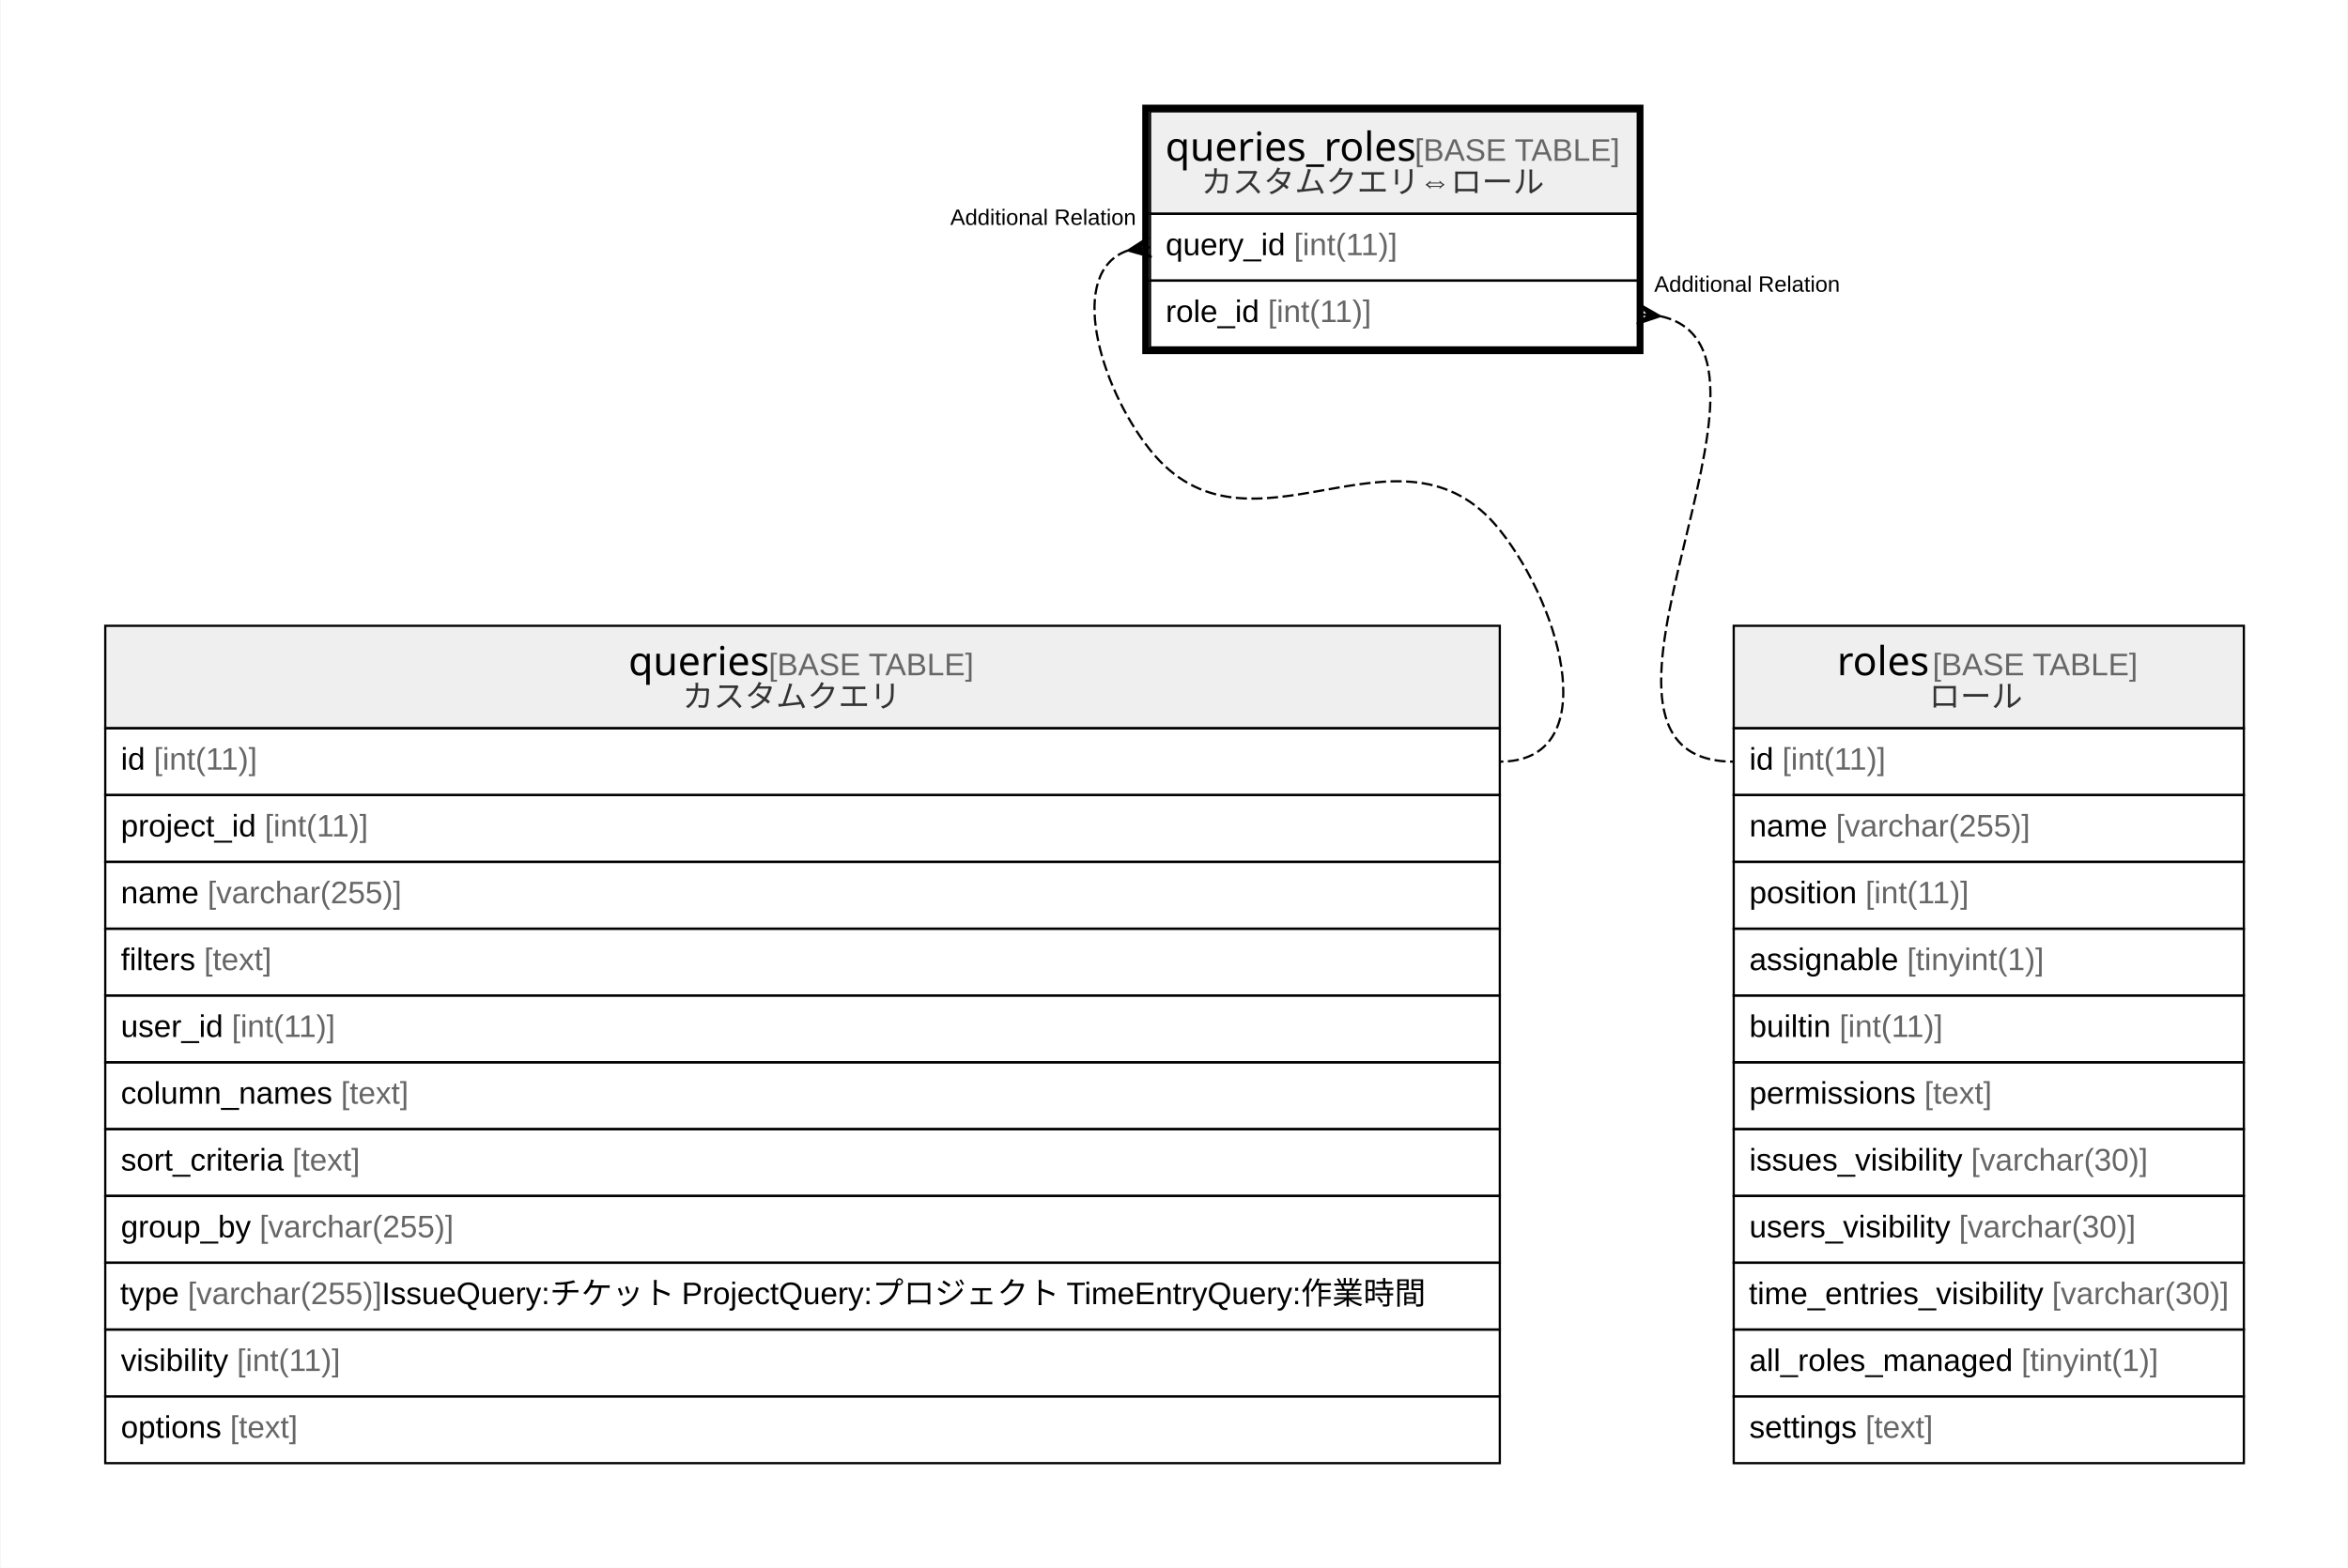
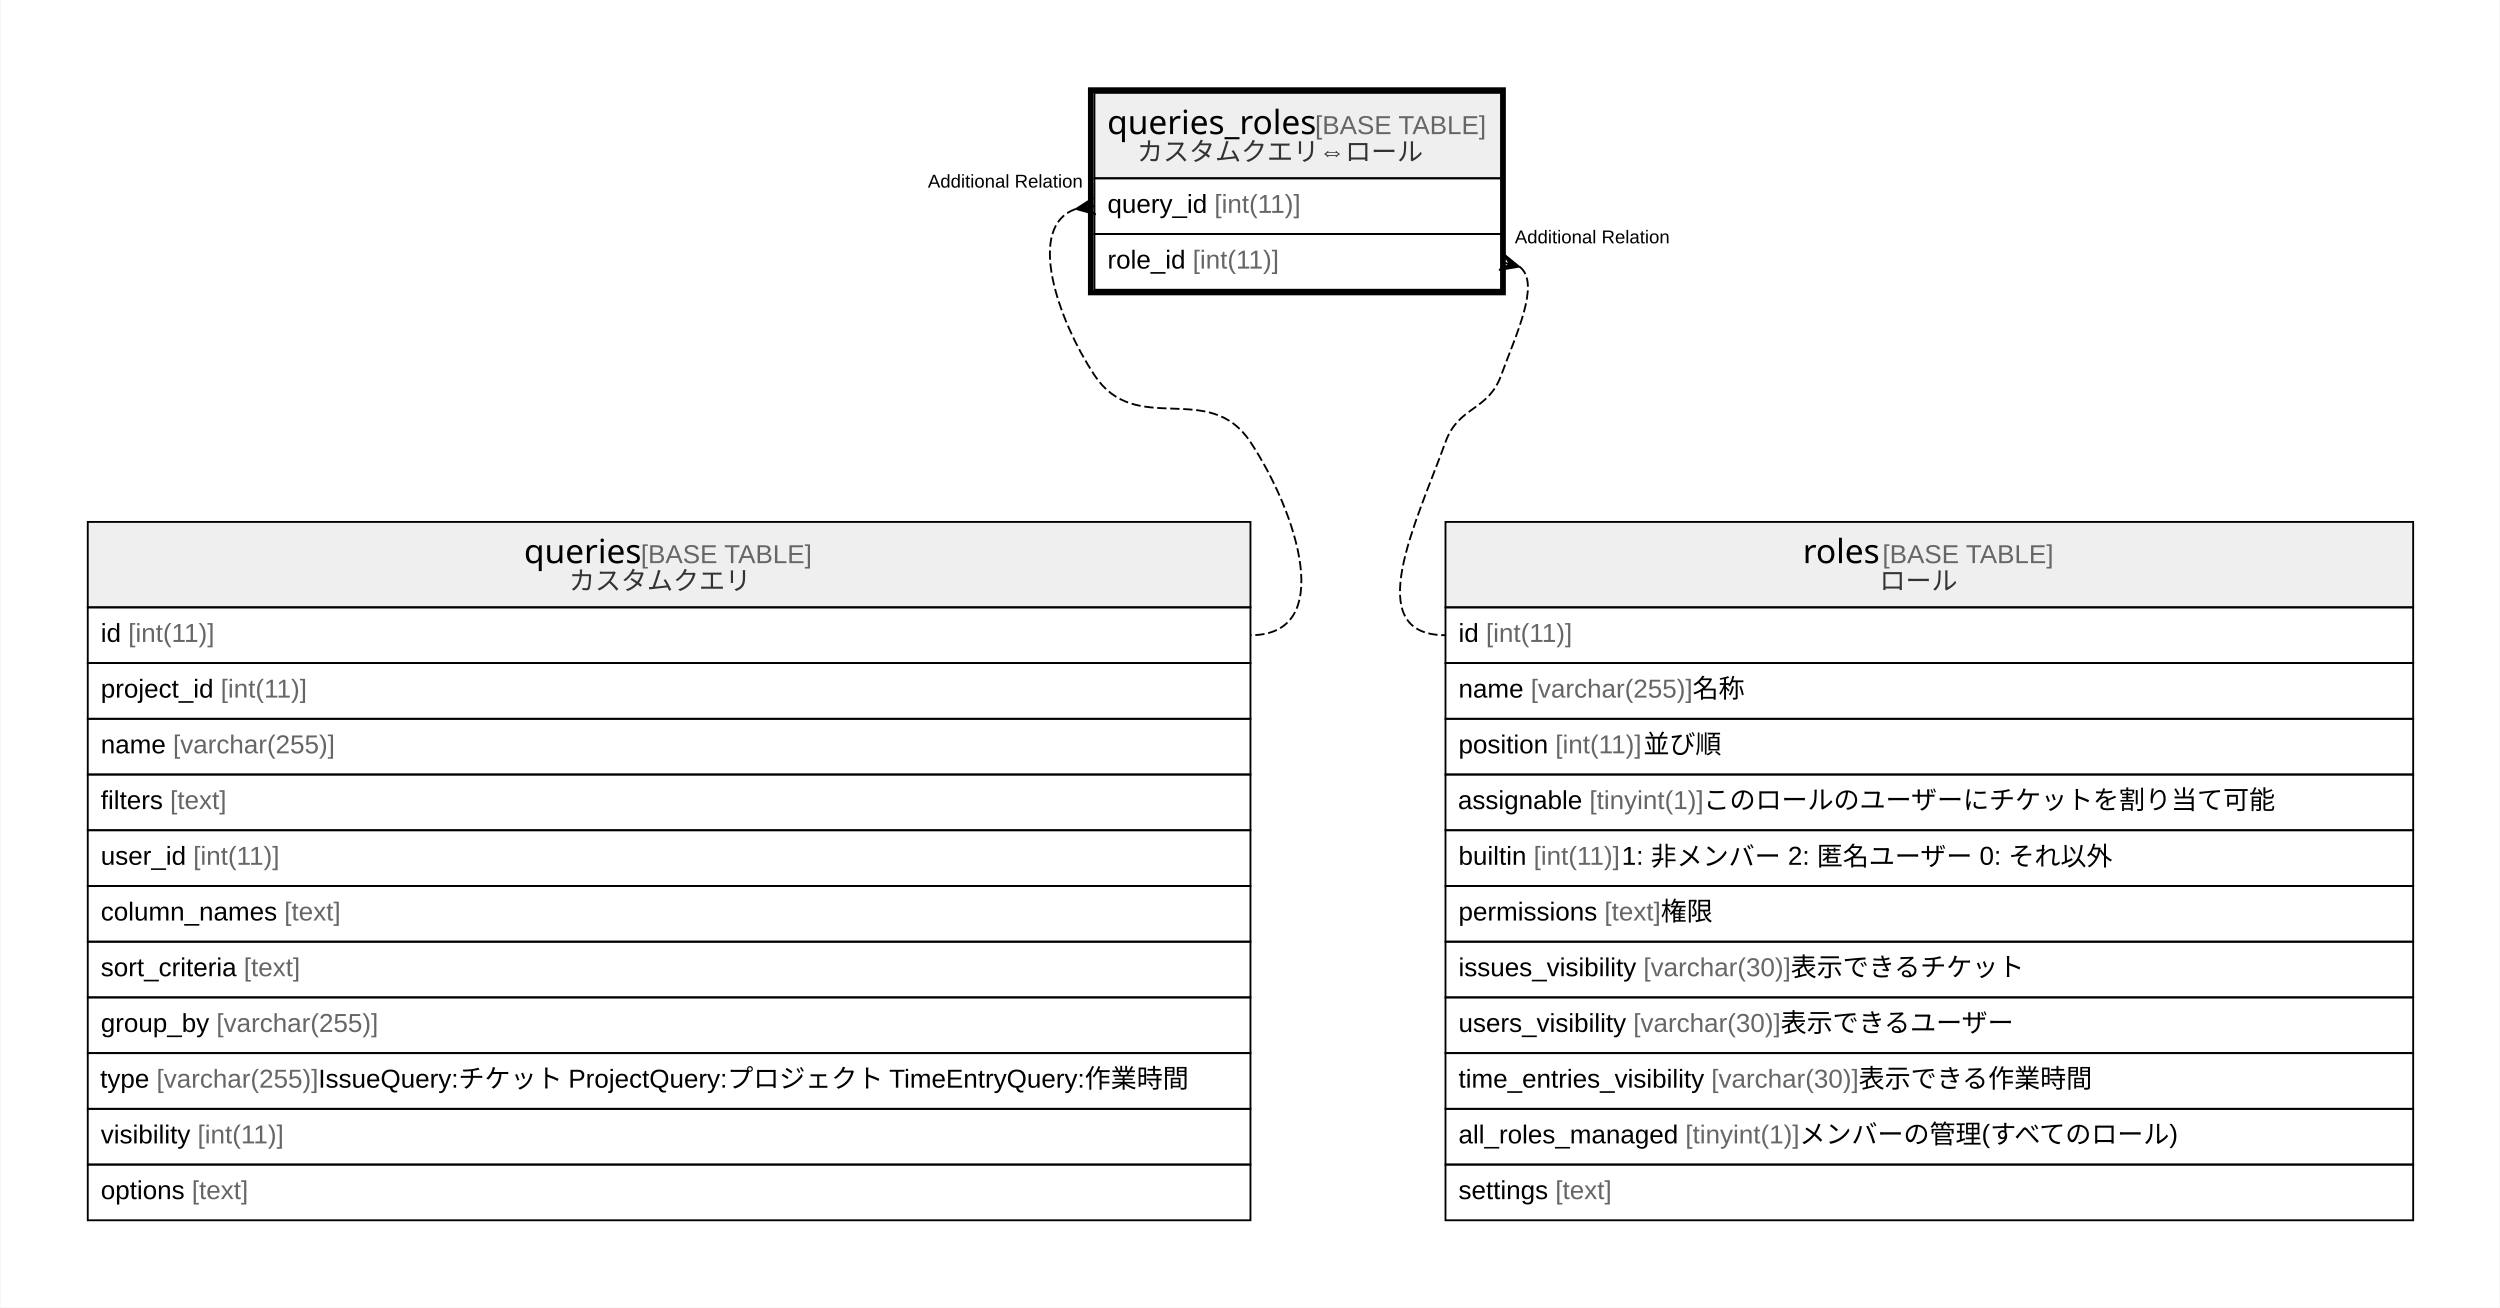
- <svg xmlns="http://www.w3.org/2000/svg" width="1054pt" height="704pt" viewBox="0.00 0.00 1053.50 704.00">
+ <svg xmlns="http://www.w3.org/2000/svg" width="1346pt" height="704pt" viewBox="0.00 0.00 1345.50 704.00">
  <g id="graph0" class="graph" transform="scale(1 1) rotate(0) translate(4 700)">
-     <polygon fill="#ffffff" stroke="transparent" points="-4,4 -4,-700 1049.5,-700 1049.5,4 -4,4" />
+     <polygon fill="#ffffff" stroke="transparent" points="-4,4 -4,-700 1341.5,-700 1341.5,4 -4,4" />
    <g id="node1" class="node">
-       <polygon fill="#efefef" stroke="transparent" points="512,-604 512,-650 731,-650 731,-604 512,-604" />
-       <polygon fill="none" stroke="#000000" points="512,-604 512,-650 731,-650 731,-604 512,-604" />
-       <text text-anchor="start" x="518.865" y="-627.8" font-family="Arial Bold" font-size="18.00" fill="#000000">queries_roles</text>
-       <text text-anchor="start" x="626.881" y="-627.8" font-family="Arial" font-size="14.00" fill="#000000"> </text>
-       <text text-anchor="start" x="630.772" y="-627.8" font-family="Arial" font-size="14.00" fill="#666666">[BASE TABLE]</text>
-       <text text-anchor="start" x="534.932" y="-613.4" font-family="Arial" font-size="14.00" fill="#333333">カスタムクエリ⇔ロール</text>
-       <polygon fill="none" stroke="#000000" points="512,-574 512,-604 731,-604 731,-574 512,-574" />
-       <text text-anchor="start" x="519" y="-585.4" font-family="Arial" font-size="14.00" fill="#000000">query_id </text>
-       <text text-anchor="start" x="576.571" y="-585.4" font-family="Arial" font-size="14.00" fill="#666666">[int(11)]</text>
-       <polygon fill="none" stroke="#000000" points="512,-544 512,-574 731,-574 731,-544 512,-544" />
-       <text text-anchor="start" x="519" y="-555.4" font-family="Arial" font-size="14.00" fill="#000000">role_id </text>
-       <text text-anchor="start" x="564.895" y="-555.4" font-family="Arial" font-size="14.00" fill="#666666">[int(11)]</text>
-       <polygon fill="none" stroke="#000000" stroke-width="3" points="510,-542.5 510,-651.5 732,-651.5 732,-542.5 510,-542.5" />
+       <polygon fill="#efefef" stroke="transparent" points="585,-604 585,-650 804,-650 804,-604 585,-604" />
+       <polygon fill="none" stroke="#000000" points="585,-604 585,-650 804,-650 804,-604 585,-604" />
+       <text text-anchor="start" x="591.865" y="-627.8" font-family="Arial Bold" font-size="18.00" fill="#000000">queries_roles</text>
+       <text text-anchor="start" x="699.881" y="-627.8" font-family="Arial" font-size="14.00" fill="#000000"> </text>
+       <text text-anchor="start" x="703.772" y="-627.8" font-family="Arial" font-size="14.00" fill="#666666">[BASE TABLE]</text>
+       <text text-anchor="start" x="607.932" y="-613.4" font-family="Arial" font-size="14.00" fill="#333333">カスタムクエリ⇔ロール</text>
+       <polygon fill="none" stroke="#000000" points="585,-574 585,-604 804,-604 804,-574 585,-574" />
+       <text text-anchor="start" x="592" y="-585.4" font-family="Arial" font-size="14.00" fill="#000000">query_id </text>
+       <text text-anchor="start" x="649.571" y="-585.4" font-family="Arial" font-size="14.00" fill="#666666">[int(11)]</text>
+       <polygon fill="none" stroke="#000000" points="585,-544 585,-574 804,-574 804,-544 585,-544" />
+       <text text-anchor="start" x="592" y="-555.4" font-family="Arial" font-size="14.00" fill="#000000">role_id </text>
+       <text text-anchor="start" x="637.895" y="-555.4" font-family="Arial" font-size="14.00" fill="#666666">[int(11)]</text>
+       <polygon fill="none" stroke="#000000" stroke-width="3" points="583,-542.5 583,-651.5 805,-651.5 805,-542.5 583,-542.5" />
    </g>
    <g id="node2" class="node">
      <polygon fill="#efefef" stroke="transparent" points="43,-373 43,-419 669,-419 669,-373 43,-373" />
      <polygon fill="none" stroke="#000000" points="43,-373 43,-419 669,-419 669,-373 43,-373" />
      <text text-anchor="start" x="277.868" y="-396.8" font-family="Arial Bold" font-size="18.00" fill="#000000">queries</text>
      <text text-anchor="start" x="336.879" y="-396.8" font-family="Arial" font-size="14.00" fill="#000000"> </text>
      <text text-anchor="start" x="340.769" y="-396.8" font-family="Arial" font-size="14.00" fill="#666666">[BASE TABLE]</text>
      <text text-anchor="start" x="302.093" y="-382.4" font-family="Arial" font-size="14.00" fill="#333333">カスタムクエリ</text>
      <polygon fill="none" stroke="#000000" points="43,-343 43,-373 669,-373 669,-343 43,-343" />
      <text text-anchor="start" x="50" y="-354.4" font-family="Arial" font-size="14.00" fill="#000000">id </text>
      <text text-anchor="start" x="64.78" y="-354.4" font-family="Arial" font-size="14.00" fill="#666666">[int(11)]</text>
      <polygon fill="none" stroke="#000000" points="43,-313 43,-343 669,-343 669,-313 43,-313" />
      <text text-anchor="start" x="50" y="-324.4" font-family="Arial" font-size="14.00" fill="#000000">project_id </text>
      <text text-anchor="start" x="114.568" y="-324.4" font-family="Arial" font-size="14.00" fill="#666666">[int(11)]</text>
      <polygon fill="none" stroke="#000000" points="43,-283 43,-313 669,-313 669,-283 43,-283" />
      <text text-anchor="start" x="50" y="-294.4" font-family="Arial" font-size="14.00" fill="#000000">name </text>
      <text text-anchor="start" x="88.899" y="-294.4" font-family="Arial" font-size="14.00" fill="#666666">[varchar(255)]</text>
      <polygon fill="none" stroke="#000000" points="43,-253 43,-283 669,-283 669,-253 43,-253" />
      <text text-anchor="start" x="50" y="-264.4" font-family="Arial" font-size="14.00" fill="#000000">filters </text>
      <text text-anchor="start" x="87.328" y="-264.4" font-family="Arial" font-size="14.00" fill="#666666">[text]</text>
      <polygon fill="none" stroke="#000000" points="43,-223 43,-253 669,-253 669,-223 43,-223" />
      <text text-anchor="start" x="50" y="-234.4" font-family="Arial" font-size="14.00" fill="#000000">user_id </text>
      <text text-anchor="start" x="99.788" y="-234.4" font-family="Arial" font-size="14.00" fill="#666666">[int(11)]</text>
      <polygon fill="none" stroke="#000000" points="43,-193 43,-223 669,-223 669,-193 43,-193" />
      <text text-anchor="start" x="50" y="-204.4" font-family="Arial" font-size="14.00" fill="#000000">column_names </text>
      <text text-anchor="start" x="148.797" y="-204.4" font-family="Arial" font-size="14.00" fill="#666666">[text]</text>
      <polygon fill="none" stroke="#000000" points="43,-163 43,-193 669,-193 669,-163 43,-163" />
      <text text-anchor="start" x="50" y="-174.4" font-family="Arial" font-size="14.00" fill="#000000">sort_criteria </text>
      <text text-anchor="start" x="126.997" y="-174.4" font-family="Arial" font-size="14.00" fill="#666666">[text]</text>
      <polygon fill="none" stroke="#000000" points="43,-133 43,-163 669,-163 669,-133 43,-133" />
      <text text-anchor="start" x="50" y="-144.4" font-family="Arial" font-size="14.00" fill="#000000">group_by </text>
      <text text-anchor="start" x="112.247" y="-144.4" font-family="Arial" font-size="14.00" fill="#666666">[varchar(255)]</text>
      <polygon fill="none" stroke="#000000" points="43,-103 43,-133 669,-133 669,-103 43,-103" />
      <text text-anchor="start" x="49.668" y="-114.4" font-family="Arial" font-size="14.00" fill="#000000">type </text>
      <text text-anchor="start" x="80.014" y="-114.4" font-family="Arial" font-size="14.00" fill="#666666">[varchar(255)]</text>
      <text text-anchor="start" x="167.134" y="-114.4" font-family="Arial" font-size="14.00" fill="#000000"> IssueQuery:チケット ProjectQuery:プロジェクト TimeEntryQuery:作業時間  </text>
      <polygon fill="none" stroke="#000000" points="43,-73 43,-103 669,-103 669,-73 43,-73" />
      <text text-anchor="start" x="50" y="-84.4" font-family="Arial" font-size="14.00" fill="#000000">visibility </text>
      <text text-anchor="start" x="102.097" y="-84.4" font-family="Arial" font-size="14.00" fill="#666666">[int(11)]</text>
      <polygon fill="none" stroke="#000000" points="43,-43 43,-73 669,-73 669,-43 43,-43" />
      <text text-anchor="start" x="50" y="-54.4" font-family="Arial" font-size="14.00" fill="#000000">options </text>
      <text text-anchor="start" x="99.018" y="-54.4" font-family="Arial" font-size="14.00" fill="#666666">[text]</text>
    </g>
    <g id="edge1" class="edge">
-       <path fill="none" stroke="#000000" stroke-dasharray="5,2" d="M502.056,-587.506C474.501,-578.112 489.162,-526.668 512,-498 556.607,-442.007 624.393,-517.993 669,-462 697.801,-425.848 715.222,-358 669,-358" />
-       <polygon fill="#000000" stroke="#000000" points="502.111,-587.515 511.332,-593.45 507.055,-588.257 512,-589 512,-589 512,-589 507.055,-588.257 512.668,-584.55 502.111,-587.515 502.111,-587.515" />
-       <text text-anchor="start" x="422.325" y="-599" font-family="Arial" font-size="10.00" fill="#000000">Additional Relation</text>
+       <path fill="none" stroke="#000000" stroke-dasharray="5,2" d="M574.778,-587.438C548.145,-578.045 564.91,-528.467 585,-498 607.36,-464.091 646.64,-495.909 669,-462 694.445,-423.412 715.222,-358 669,-358" />
+       <polygon fill="#000000" stroke="#000000" points="575.115,-587.489 584.32,-593.448 580.057,-588.245 585,-589 585,-589 585,-589 580.057,-588.245 585.68,-584.552 575.115,-587.489 575.115,-587.489" />
+       <text text-anchor="start" x="495.325" y="-599" font-family="Arial" font-size="10.00" fill="#000000">Additional Relation</text>
    </g>
    <g id="node3" class="node">
-       <polygon fill="#efefef" stroke="transparent" points="774,-373 774,-419 1003,-419 1003,-373 774,-373" />
-       <polygon fill="none" stroke="#000000" points="774,-373 774,-419 1003,-419 1003,-373 774,-373" />
-       <text text-anchor="start" x="820.374" y="-396.8" font-family="Arial Bold" font-size="18.00" fill="#000000">roles</text>
-       <text text-anchor="start" x="859.372" y="-396.8" font-family="Arial" font-size="14.00" fill="#000000"> </text>
-       <text text-anchor="start" x="863.263" y="-396.8" font-family="Arial" font-size="14.00" fill="#666666">[BASE TABLE]</text>
-       <text text-anchor="start" x="861.675" y="-382.4" font-family="Arial" font-size="14.00" fill="#333333">ロール</text>
-       <polygon fill="none" stroke="#000000" points="774,-343 774,-373 1003,-373 1003,-343 774,-343" />
+       <polygon fill="#efefef" stroke="transparent" points="774,-373 774,-419 1295,-419 1295,-373 774,-373" />
+       <polygon fill="none" stroke="#000000" points="774,-373 774,-419 1295,-419 1295,-373 774,-373" />
+       <text text-anchor="start" x="966.374" y="-396.8" font-family="Arial Bold" font-size="18.00" fill="#000000">roles</text>
+       <text text-anchor="start" x="1005.372" y="-396.8" font-family="Arial" font-size="14.00" fill="#000000"> </text>
+       <text text-anchor="start" x="1009.263" y="-396.8" font-family="Arial" font-size="14.00" fill="#666666">[BASE TABLE]</text>
+       <text text-anchor="start" x="1007.675" y="-382.4" font-family="Arial" font-size="14.00" fill="#333333">ロール</text>
+       <polygon fill="none" stroke="#000000" points="774,-343 774,-373 1295,-373 1295,-343 774,-343" />
      <text text-anchor="start" x="781" y="-354.4" font-family="Arial" font-size="14.00" fill="#000000">id </text>
      <text text-anchor="start" x="795.78" y="-354.4" font-family="Arial" font-size="14.00" fill="#666666">[int(11)]</text>
-       <polygon fill="none" stroke="#000000" points="774,-313 774,-343 1003,-343 1003,-313 774,-313" />
+       <polygon fill="none" stroke="#000000" points="774,-313 774,-343 1295,-343 1295,-313 774,-313" />
      <text text-anchor="start" x="781" y="-324.4" font-family="Arial" font-size="14.00" fill="#000000">name </text>
      <text text-anchor="start" x="819.899" y="-324.4" font-family="Arial" font-size="14.00" fill="#666666">[varchar(255)]</text>
-       <polygon fill="none" stroke="#000000" points="774,-283 774,-313 1003,-313 1003,-283 774,-283" />
+       <text text-anchor="start" x="907.018" y="-324.4" font-family="Arial" font-size="14.00" fill="#000000"> 名称</text>
+       <polygon fill="none" stroke="#000000" points="774,-283 774,-313 1295,-313 1295,-283 774,-283" />
      <text text-anchor="start" x="781" y="-294.4" font-family="Arial" font-size="14.00" fill="#000000">position </text>
      <text text-anchor="start" x="833.125" y="-294.4" font-family="Arial" font-size="14.00" fill="#666666">[int(11)]</text>
-       <polygon fill="none" stroke="#000000" points="774,-253 774,-283 1003,-283 1003,-253 774,-253" />
-       <text text-anchor="start" x="781" y="-264.4" font-family="Arial" font-size="14.00" fill="#000000">assignable </text>
-       <text text-anchor="start" x="851.799" y="-264.4" font-family="Arial" font-size="14.00" fill="#666666">[tinyint(1)]</text>
-       <polygon fill="none" stroke="#000000" points="774,-223 774,-253 1003,-253 1003,-223 774,-223" />
+       <text text-anchor="start" x="880.572" y="-294.4" font-family="Arial" font-size="14.00" fill="#000000"> 並び順</text>
+       <polygon fill="none" stroke="#000000" points="774,-253 774,-283 1295,-283 1295,-253 774,-253" />
+       <text text-anchor="start" x="780.693" y="-264.4" font-family="Arial" font-size="14.00" fill="#000000">assignable </text>
+       <text text-anchor="start" x="851.493" y="-264.4" font-family="Arial" font-size="14.00" fill="#666666">[tinyint(1)]</text>
+       <text text-anchor="start" x="912.937" y="-264.4" font-family="Arial" font-size="14.00" fill="#000000"> このロールのユーザーにチケットを割り当て可能</text>
+       <polygon fill="none" stroke="#000000" points="774,-223 774,-253 1295,-253 1295,-223 774,-223" />
      <text text-anchor="start" x="781" y="-234.4" font-family="Arial" font-size="14.00" fill="#000000">builtin </text>
      <text text-anchor="start" x="821.449" y="-234.4" font-family="Arial" font-size="14.00" fill="#666666">[int(11)]</text>
-       <polygon fill="none" stroke="#000000" points="774,-193 774,-223 1003,-223 1003,-193 774,-193" />
+       <text text-anchor="start" x="868.896" y="-234.4" font-family="Arial" font-size="14.00" fill="#000000"> 1: 非メンバー 2: 匿名ユーザー 0: それ以外 </text>
+       <polygon fill="none" stroke="#000000" points="774,-193 774,-223 1295,-223 1295,-193 774,-193" />
      <text text-anchor="start" x="781" y="-204.4" font-family="Arial" font-size="14.00" fill="#000000">permissions </text>
      <text text-anchor="start" x="859.555" y="-204.4" font-family="Arial" font-size="14.00" fill="#666666">[text]</text>
-       <polygon fill="none" stroke="#000000" points="774,-163 774,-193 1003,-193 1003,-163 774,-163" />
+       <text text-anchor="start" x="889.9" y="-204.4" font-family="Arial" font-size="14.00" fill="#000000"> 権限</text>
+       <polygon fill="none" stroke="#000000" points="774,-163 774,-193 1295,-193 1295,-163 774,-163" />
      <text text-anchor="start" x="781" y="-174.4" font-family="Arial" font-size="14.00" fill="#000000">issues_visibility </text>
      <text text-anchor="start" x="880.551" y="-174.4" font-family="Arial" font-size="14.00" fill="#666666">[varchar(30)]</text>
-       <polygon fill="none" stroke="#000000" points="774,-133 774,-163 1003,-163 1003,-133 774,-133" />
+       <text text-anchor="start" x="959.888" y="-174.4" font-family="Arial" font-size="14.00" fill="#000000"> 表示できるチケット</text>
+       <polygon fill="none" stroke="#000000" points="774,-133 774,-163 1295,-163 1295,-133 774,-133" />
      <text text-anchor="start" x="781" y="-144.4" font-family="Arial" font-size="14.00" fill="#000000">users_visibility </text>
      <text text-anchor="start" x="875.105" y="-144.4" font-family="Arial" font-size="14.00" fill="#666666">[varchar(30)]</text>
-       <polygon fill="none" stroke="#000000" points="774,-103 774,-133 1003,-133 1003,-103 774,-103" />
-       <text text-anchor="start" x="780.778" y="-114.4" font-family="Arial" font-size="14.00" fill="#000000">time_entries_visibility </text>
-       <text text-anchor="start" x="916.886" y="-114.4" font-family="Arial" font-size="14.00" fill="#666666">[varchar(30)]</text>
-       <polygon fill="none" stroke="#000000" points="774,-73 774,-103 1003,-103 1003,-73 774,-73" />
+       <text text-anchor="start" x="954.442" y="-144.4" font-family="Arial" font-size="14.00" fill="#000000"> 表示できるユーザー</text>
+       <polygon fill="none" stroke="#000000" points="774,-103 774,-133 1295,-133 1295,-103 774,-103" />
+       <text text-anchor="start" x="781" y="-114.4" font-family="Arial" font-size="14.00" fill="#000000">time_entries_visibility </text>
+       <text text-anchor="start" x="917.108" y="-114.4" font-family="Arial" font-size="14.00" fill="#666666">[varchar(30)]</text>
+       <text text-anchor="start" x="996.445" y="-114.4" font-family="Arial" font-size="14.00" fill="#000000"> 表示できる作業時間</text>
+       <polygon fill="none" stroke="#000000" points="774,-73 774,-103 1295,-103 1295,-73 774,-73" />
      <text text-anchor="start" x="781" y="-84.4" font-family="Arial" font-size="14.00" fill="#000000">all_roles_managed </text>
      <text text-anchor="start" x="903.14" y="-84.4" font-family="Arial" font-size="14.00" fill="#666666">[tinyint(1)]</text>
-       <polygon fill="none" stroke="#000000" points="774,-43 774,-73 1003,-73 1003,-43 774,-43" />
+       <text text-anchor="start" x="964.585" y="-84.4" font-family="Arial" font-size="14.00" fill="#000000"> メンバーの管理(すべてのロール)</text>
+       <polygon fill="none" stroke="#000000" points="774,-43 774,-73 1295,-73 1295,-43 774,-43" />
      <text text-anchor="start" x="781" y="-54.4" font-family="Arial" font-size="14.00" fill="#000000">settings </text>
      <text text-anchor="start" x="833.126" y="-54.4" font-family="Arial" font-size="14.00" fill="#666666">[text]</text>
    </g>
    <g id="edge2" class="edge">
-       <path fill="none" stroke="#000000" stroke-dasharray="5,2" d="M741.107,-558.013C811.283,-542.85 686.392,-358 774,-358" />
-       <polygon fill="#000000" stroke="#000000" points="740.953,-558.028 730.563,-554.521 735.976,-558.514 731,-559 731,-559 731,-559 735.976,-558.514 731.437,-563.479 740.953,-558.028 740.953,-558.028" />
-       <text text-anchor="start" x="738.324" y="-569" font-family="Arial" font-size="10.00" fill="#000000">Additional Relation</text>
+       <path fill="none" stroke="#000000" stroke-dasharray="5,2" d="M813.947,-556.334C825.476,-547.619 811.715,-519.31 804,-498 796.91,-478.417 781.09,-481.583 774,-462 758.265,-418.539 727.778,-358 774,-358" />
+       <polygon fill="#000000" stroke="#000000" points="813.659,-556.411 802.835,-554.653 808.83,-557.706 804,-559 804,-559 804,-559 808.83,-557.706 805.165,-563.347 813.659,-556.411 813.659,-556.411" />
+       <text text-anchor="start" x="811.324" y="-569" font-family="Arial" font-size="10.00" fill="#000000">Additional Relation</text>
    </g>
  </g>
</svg>
